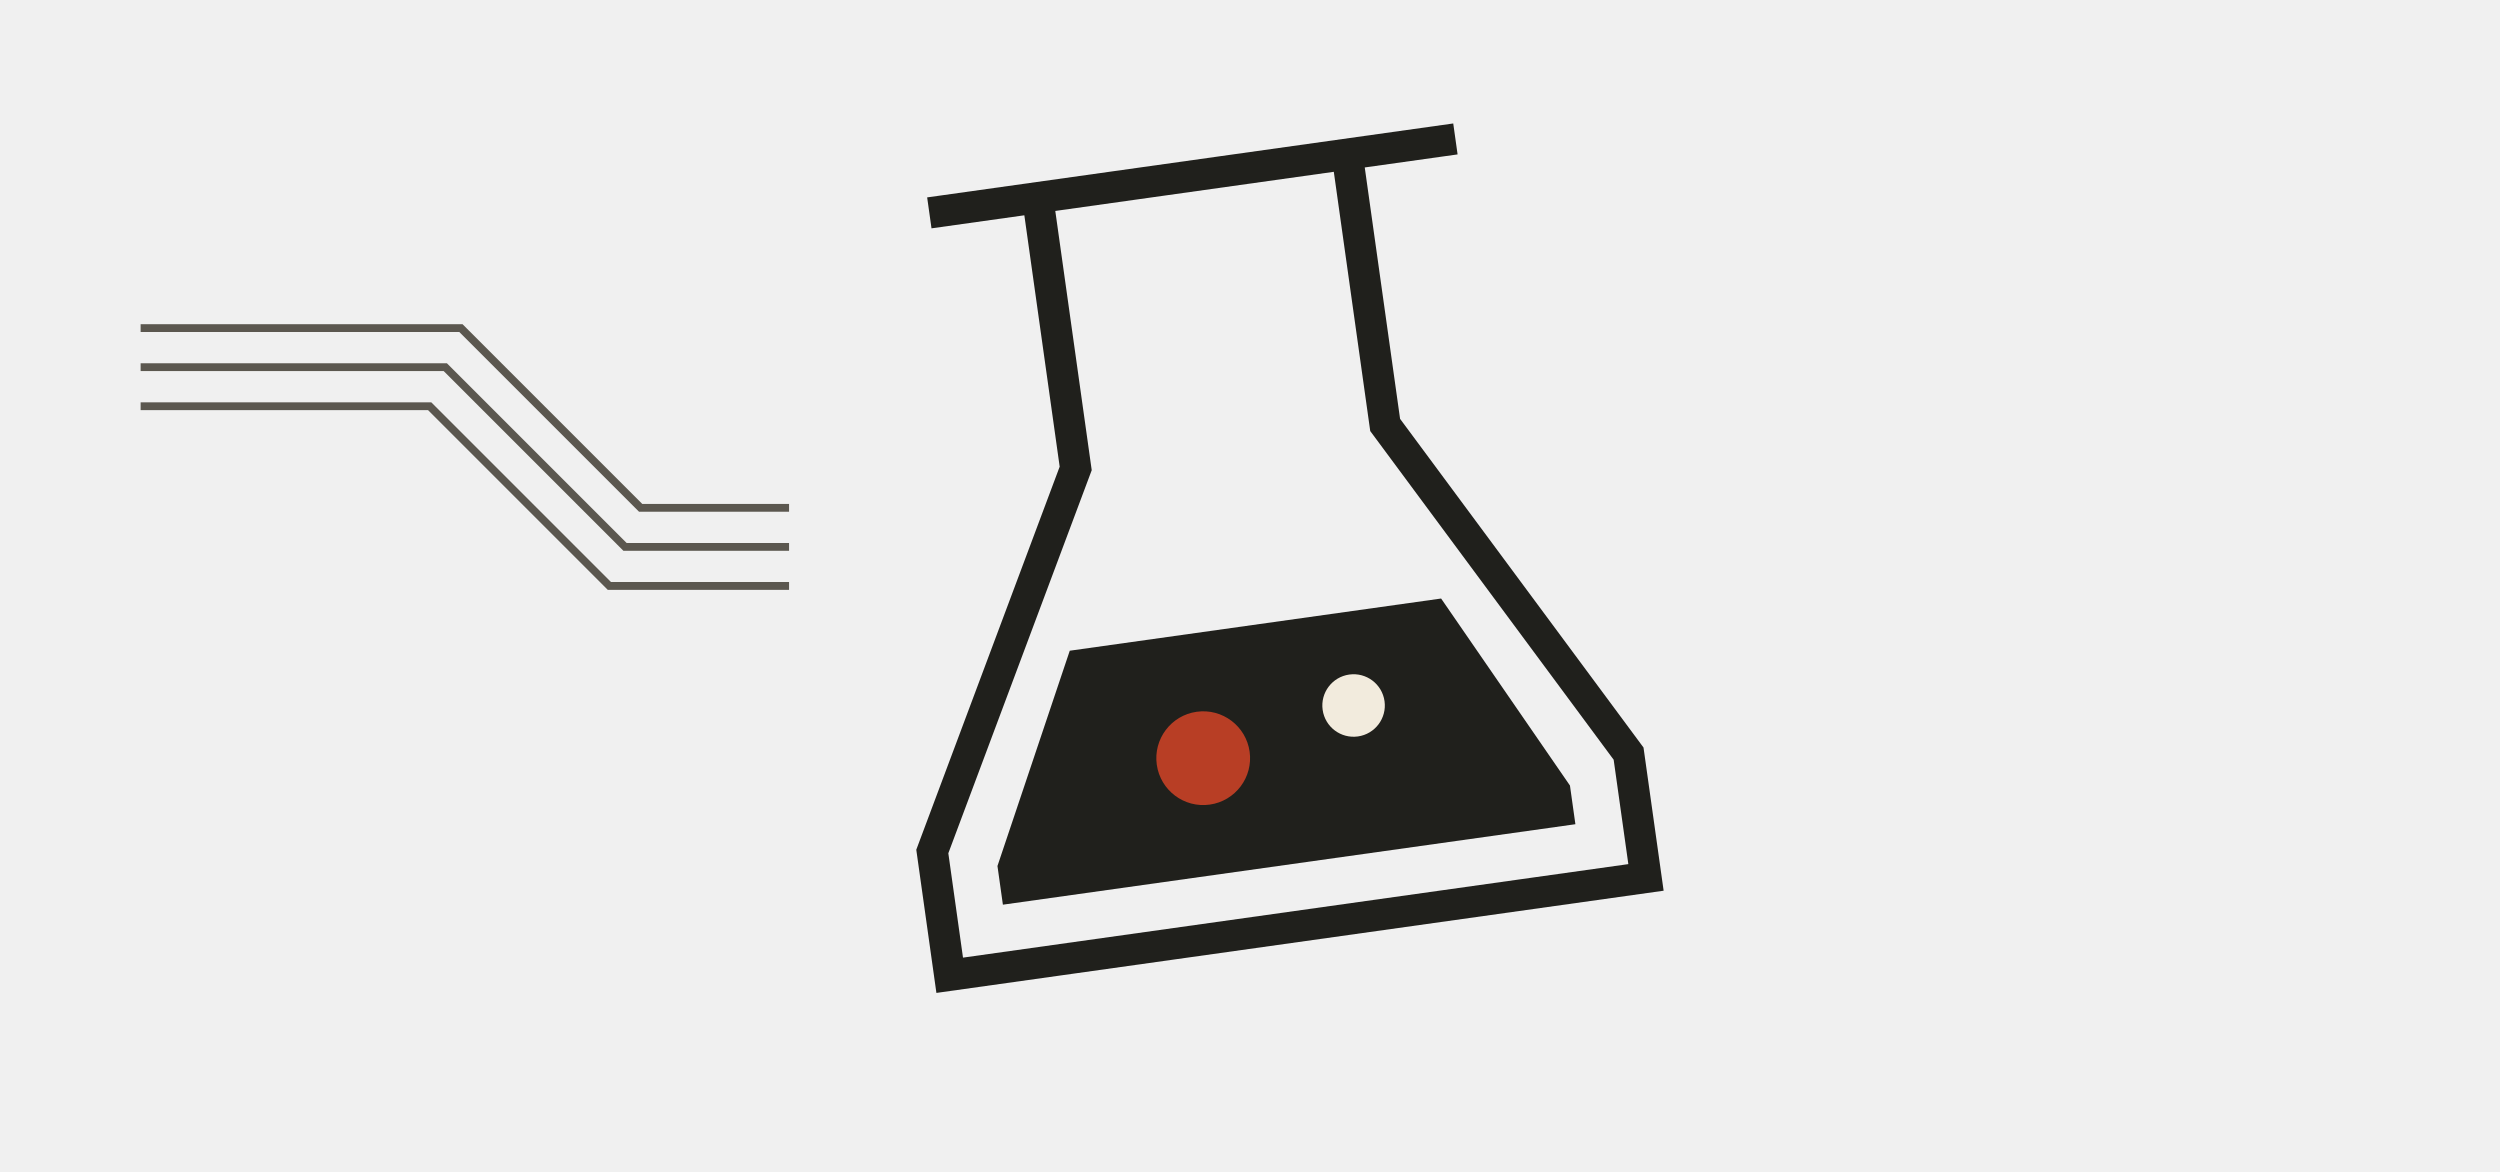
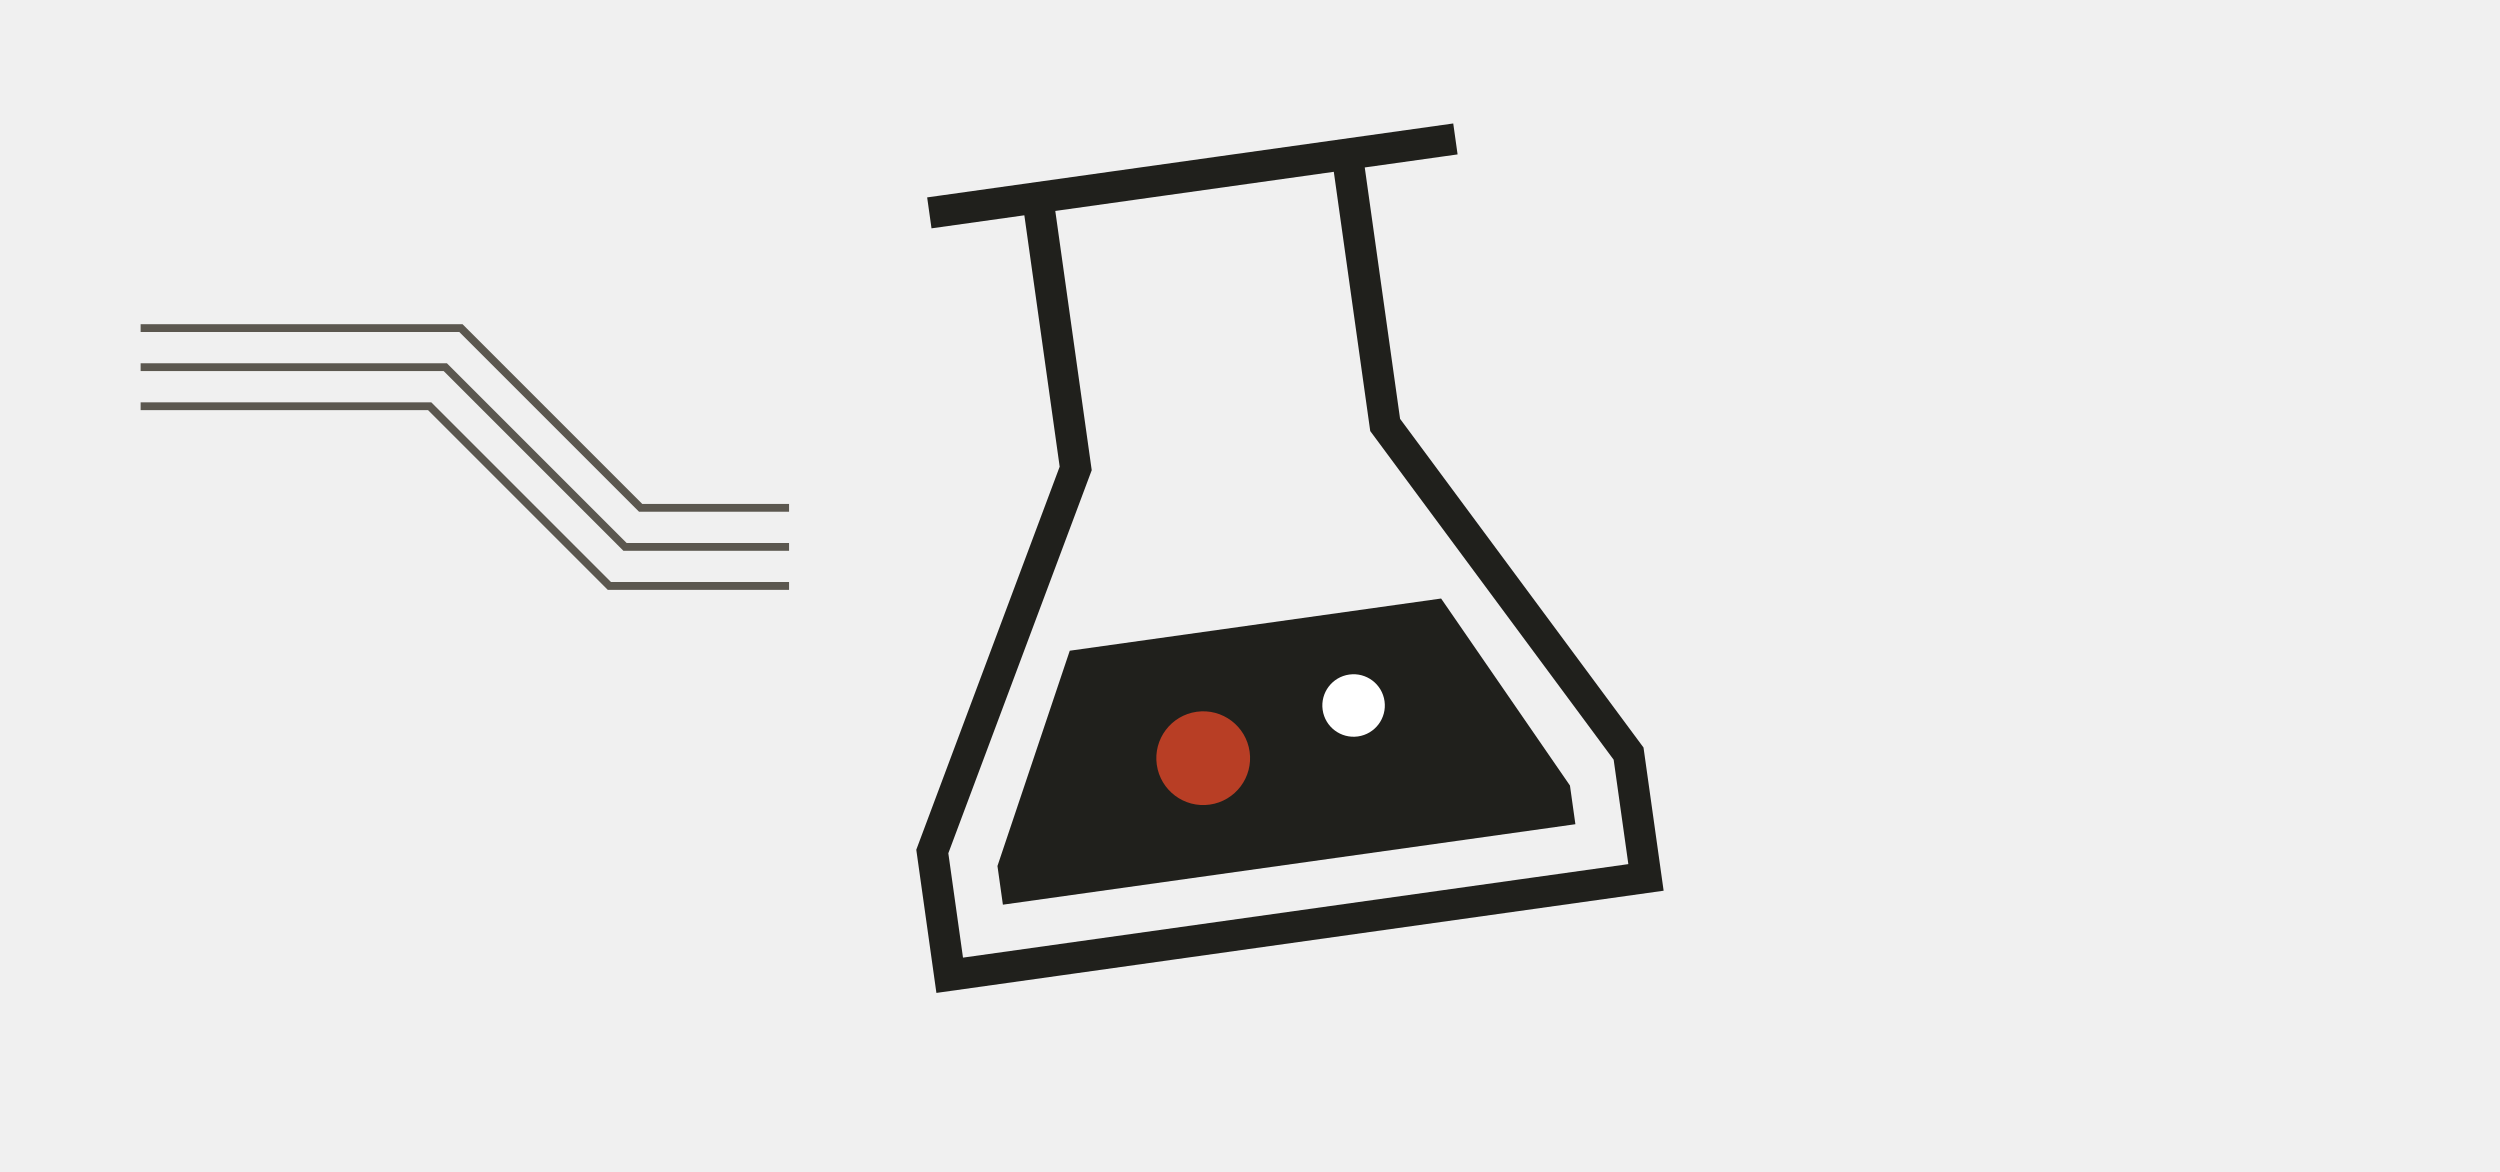
<svg xmlns="http://www.w3.org/2000/svg" width="320" height="150" viewBox="0 0 320 150">
  <g fill="none" stroke="#5b574f" stroke-width="1">
    <path d="M18 42H59L82 65H101M18 47H57L80 70H101M18 52H55L78 75H101" />
  </g>
  <g transform="rotate(-8 160 75)">
    <path fill="none" stroke="#20201c" stroke-width="4" d="M126 22H194M140 22V57L115 103V119H205V103L180 57V22" />
    <path fill="#20201c" d="M136 80H184L197 106V111H123V106Z" />
    <circle cx="151" cy="96" r="6" fill="#b83e25" />
-     <circle cx="171" cy="92" r="4" fill="#f2ebdd" />
+     <circle cx="171" cy="92" r="4" fill="#ffffff" />
  </g>
</svg>
